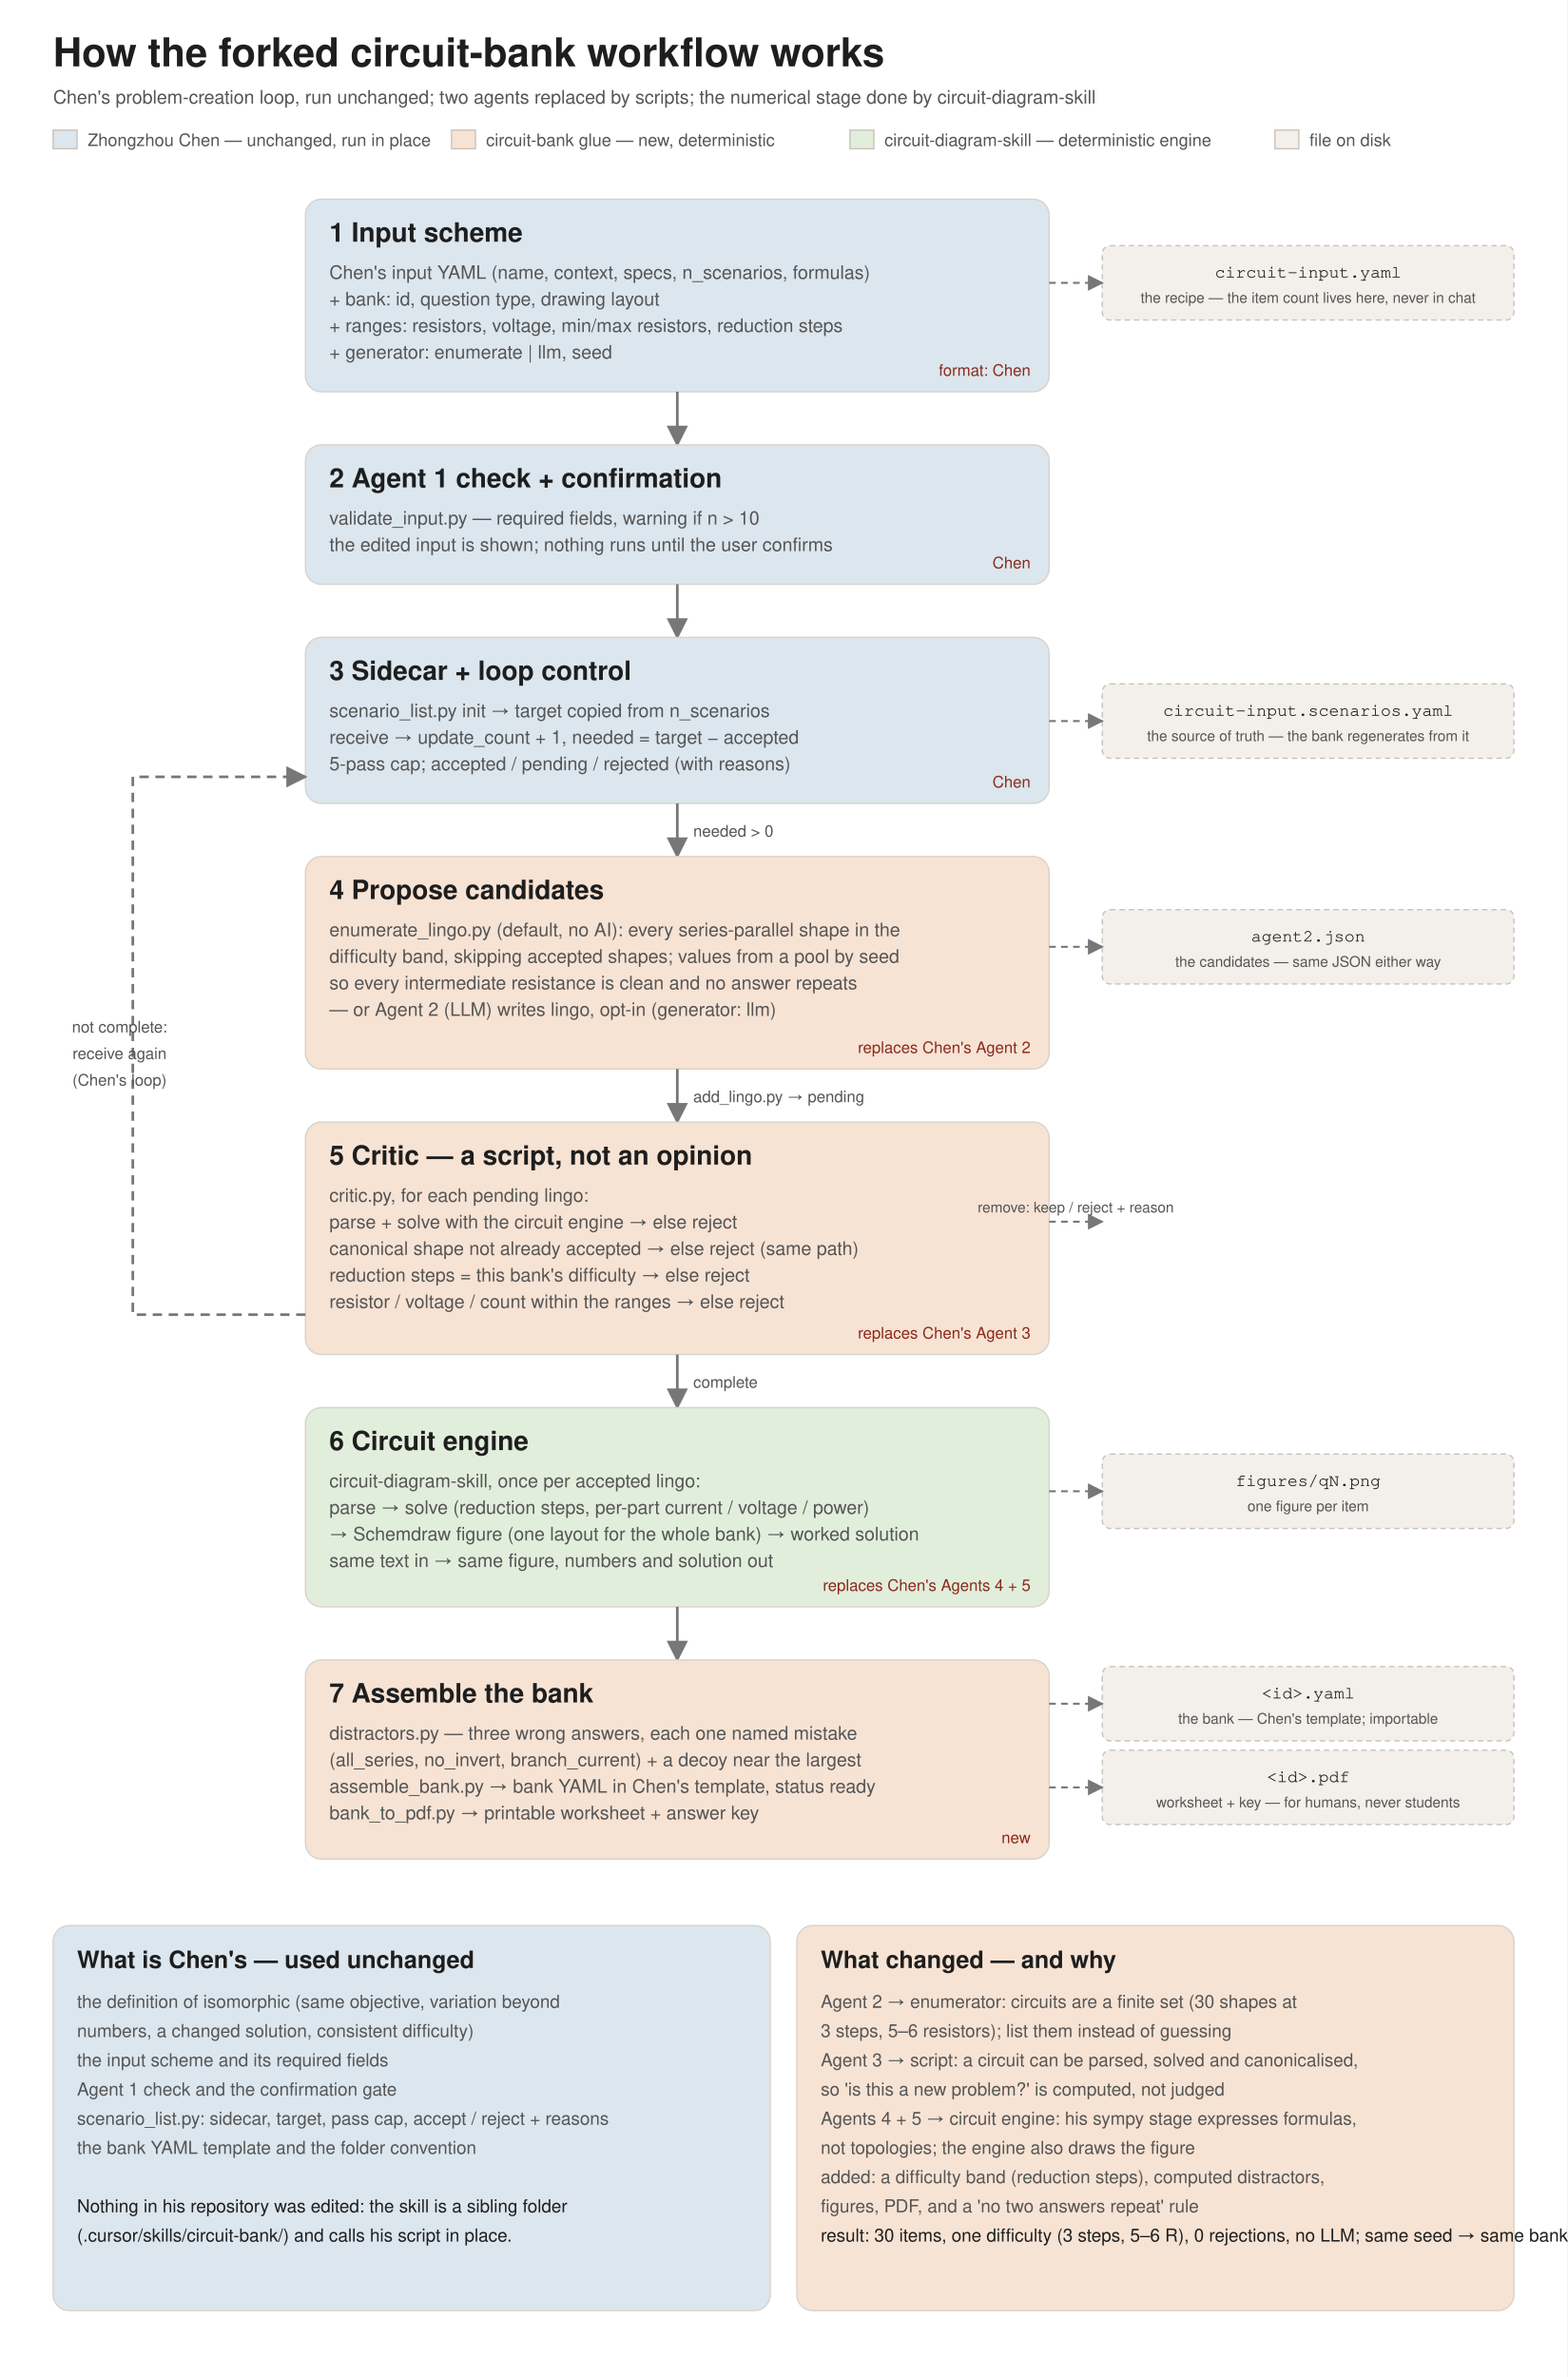
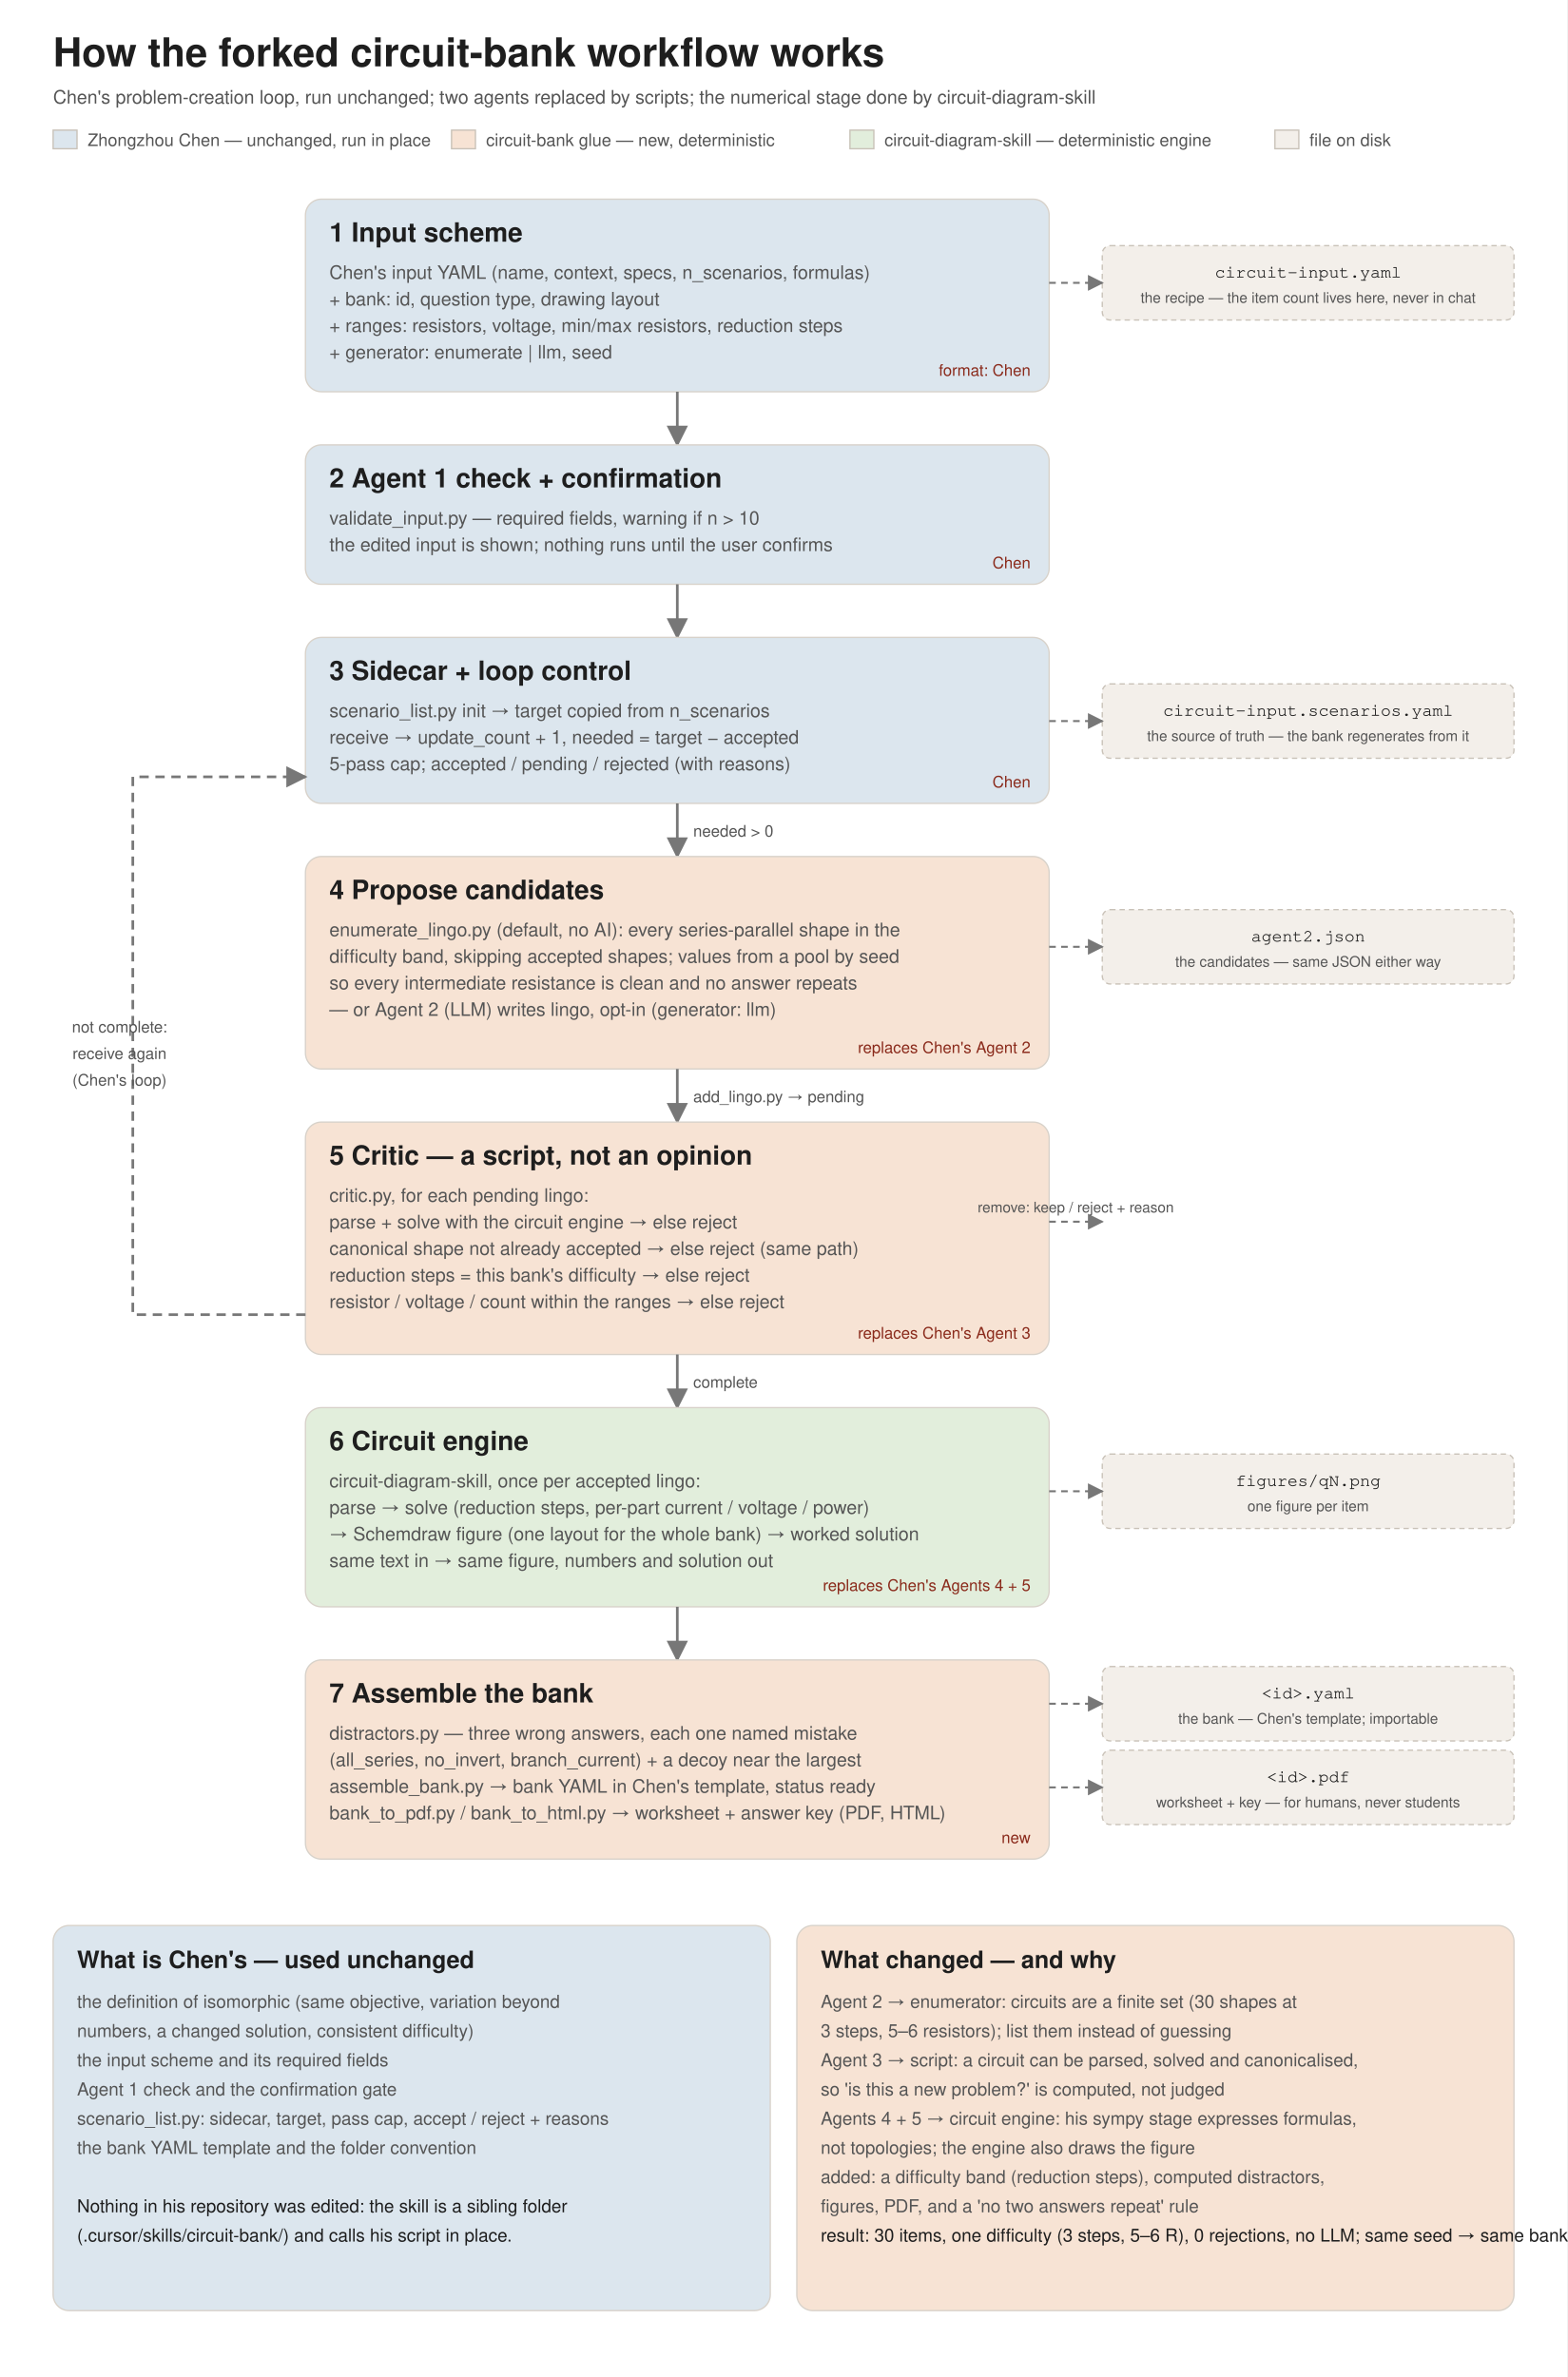
<svg xmlns="http://www.w3.org/2000/svg" width="590" height="895" viewBox="0 0 1180 1790" font-family="Helvetica, Arial, sans-serif">
  <rect width="1180" height="1790" fill="#FFFFFF" />
  <defs>
    <marker id="a" viewBox="0 0 10 10" refX="9" refY="5" markerWidth="8" markerHeight="8" orient="auto-start-reverse">
      <path d="M0,0 L10,5 L0,10 z" fill="#777" />
    </marker>
  </defs>
  <text x="40" y="50" font-size="30" fill="#1E1E1E" text-anchor="start" font-weight="bold" font-family="Helvetica, Arial, sans-serif">How the forked circuit-bank workflow works</text>
  <text x="40" y="78" font-size="14" fill="#555555" text-anchor="start" font-weight="normal" font-family="Helvetica, Arial, sans-serif">Chen's problem-creation loop, run unchanged; two agents replaced by scripts; the numerical stage done by circuit-diagram-skill</text>
  <rect x="40" y="98" width="18" height="14" fill="#DCE6EE" stroke="#C9C2B8" />
  <text x="66" y="110" font-size="13" fill="#555555" text-anchor="start" font-weight="normal" font-family="Helvetica, Arial, sans-serif">Zhongzhou Chen — unchanged, run in place</text>
  <rect x="340" y="98" width="18" height="14" fill="#F7E3D4" stroke="#C9C2B8" />
  <text x="366" y="110" font-size="13" fill="#555555" text-anchor="start" font-weight="normal" font-family="Helvetica, Arial, sans-serif">circuit-bank glue — new, deterministic</text>
  <rect x="640" y="98" width="18" height="14" fill="#E2EEDC" stroke="#C9C2B8" />
  <text x="666" y="110" font-size="13" fill="#555555" text-anchor="start" font-weight="normal" font-family="Helvetica, Arial, sans-serif">circuit-diagram-skill — deterministic engine</text>
  <rect x="960" y="98" width="18" height="14" fill="#F3EFEA" stroke="#C9C2B8" />
  <text x="986" y="110" font-size="13" fill="#555555" text-anchor="start" font-weight="normal" font-family="Helvetica, Arial, sans-serif">file on disk</text>
  <rect x="230" y="150" width="560" height="145" rx="12" fill="#DCE6EE" stroke="#D8D2CA" />
  <text x="248" y="182" font-size="20" fill="#1E1E1E" text-anchor="start" font-weight="bold" font-family="Helvetica, Arial, sans-serif">1  Input scheme</text>
  <text x="248" y="210" font-size="14" fill="#555555" text-anchor="start" font-weight="normal" font-family="Helvetica, Arial, sans-serif">Chen's input YAML (name, context, specs, n_scenarios, formulas)</text>
  <text x="248" y="230" font-size="14" fill="#555555" text-anchor="start" font-weight="normal" font-family="Helvetica, Arial, sans-serif">+ bank: id, question type, drawing layout</text>
  <text x="248" y="250" font-size="14" fill="#555555" text-anchor="start" font-weight="normal" font-family="Helvetica, Arial, sans-serif">+ ranges: resistors, voltage, min/max resistors, reduction steps</text>
  <text x="248" y="270" font-size="14" fill="#555555" text-anchor="start" font-weight="normal" font-family="Helvetica, Arial, sans-serif">+ generator: enumerate | llm, seed</text>
  <text x="776" y="283" font-size="12" fill="#8A2A1B" text-anchor="end" font-weight="normal" font-family="Helvetica, Arial, sans-serif">format: Chen</text>
  <rect x="830" y="185" width="310" height="56" rx="6" fill="#F3EFEA" stroke="#C9C2B8" stroke-dasharray="4,3" />
  <text x="985.0" y="209" font-size="13" fill="#1E1E1E" text-anchor="middle" font-weight="normal" font-family="Menlo, Courier, monospace">circuit-input.yaml</text>
  <text x="985.0" y="228" font-size="11" fill="#555555" text-anchor="middle" font-weight="normal" font-family="Helvetica, Arial, sans-serif">the recipe — the item count lives here, never in chat</text>
  <path d="M790,213 L830,213" stroke="#777" stroke-width="1.5" fill="none" marker-end="url(#a)" stroke-dasharray="5,4" />
  <path d="M510.0,295 L510.0,335" stroke="#777" stroke-width="2" fill="none" marker-end="url(#a)" />
  <rect x="230" y="335" width="560" height="105" rx="12" fill="#DCE6EE" stroke="#D8D2CA" />
  <text x="248" y="367" font-size="20" fill="#1E1E1E" text-anchor="start" font-weight="bold" font-family="Helvetica, Arial, sans-serif">2  Agent 1 check + confirmation</text>
  <text x="248" y="395" font-size="14" fill="#555555" text-anchor="start" font-weight="normal" font-family="Helvetica, Arial, sans-serif">validate_input.py — required fields, warning if n &gt; 10</text>
  <text x="248" y="415" font-size="14" fill="#555555" text-anchor="start" font-weight="normal" font-family="Helvetica, Arial, sans-serif">the edited input is shown; nothing runs until the user confirms</text>
  <text x="776" y="428" font-size="12" fill="#8A2A1B" text-anchor="end" font-weight="normal" font-family="Helvetica, Arial, sans-serif">Chen</text>
  <path d="M510.0,440 L510.0,480" stroke="#777" stroke-width="2" fill="none" marker-end="url(#a)" />
  <rect x="230" y="480" width="560" height="125" rx="12" fill="#DCE6EE" stroke="#D8D2CA" />
  <text x="248" y="512" font-size="20" fill="#1E1E1E" text-anchor="start" font-weight="bold" font-family="Helvetica, Arial, sans-serif">3  Sidecar + loop control</text>
  <text x="248" y="540" font-size="14" fill="#555555" text-anchor="start" font-weight="normal" font-family="Helvetica, Arial, sans-serif">scenario_list.py  init → target copied from n_scenarios</text>
  <text x="248" y="560" font-size="14" fill="#555555" text-anchor="start" font-weight="normal" font-family="Helvetica, Arial, sans-serif">receive → update_count + 1, needed = target − accepted</text>
  <text x="248" y="580" font-size="14" fill="#555555" text-anchor="start" font-weight="normal" font-family="Helvetica, Arial, sans-serif">5-pass cap; accepted / pending / rejected (with reasons)</text>
  <text x="776" y="593" font-size="12" fill="#8A2A1B" text-anchor="end" font-weight="normal" font-family="Helvetica, Arial, sans-serif">Chen</text>
  <rect x="830" y="515" width="310" height="56" rx="6" fill="#F3EFEA" stroke="#C9C2B8" stroke-dasharray="4,3" />
  <text x="985.0" y="539" font-size="13" fill="#1E1E1E" text-anchor="middle" font-weight="normal" font-family="Menlo, Courier, monospace">circuit-input.scenarios.yaml</text>
  <text x="985.0" y="558" font-size="11" fill="#555555" text-anchor="middle" font-weight="normal" font-family="Helvetica, Arial, sans-serif">the source of truth — the bank regenerates from it</text>
  <path d="M790,543 L830,543" stroke="#777" stroke-width="1.5" fill="none" marker-end="url(#a)" stroke-dasharray="5,4" />
  <path d="M510.0,605 L510.0,645" stroke="#777" stroke-width="2" fill="none" marker-end="url(#a)" />
  <text x="522.0" y="630.0" font-size="12" fill="#555555" text-anchor="start" font-weight="normal" font-family="Helvetica, Arial, sans-serif">needed &gt; 0</text>
  <rect x="230" y="645" width="560" height="160" rx="12" fill="#F7E3D4" stroke="#D8D2CA" />
  <text x="248" y="677" font-size="20" fill="#1E1E1E" text-anchor="start" font-weight="bold" font-family="Helvetica, Arial, sans-serif">4  Propose candidates</text>
  <text x="248" y="705" font-size="14" fill="#555555" text-anchor="start" font-weight="normal" font-family="Helvetica, Arial, sans-serif">enumerate_lingo.py (default, no AI): every series-parallel shape in the</text>
  <text x="248" y="725" font-size="14" fill="#555555" text-anchor="start" font-weight="normal" font-family="Helvetica, Arial, sans-serif">difficulty band, skipping accepted shapes; values from a pool by seed</text>
  <text x="248" y="745" font-size="14" fill="#555555" text-anchor="start" font-weight="normal" font-family="Helvetica, Arial, sans-serif">so every intermediate resistance is clean and no answer repeats</text>
  <text x="248" y="765" font-size="14" fill="#555555" text-anchor="start" font-weight="normal" font-family="Helvetica, Arial, sans-serif">— or Agent 2 (LLM) writes lingo, opt-in (generator: llm)</text>
  <text x="776" y="793" font-size="12" fill="#8A2A1B" text-anchor="end" font-weight="normal" font-family="Helvetica, Arial, sans-serif">replaces Chen's Agent 2</text>
  <rect x="830" y="685" width="310" height="56" rx="6" fill="#F3EFEA" stroke="#C9C2B8" stroke-dasharray="4,3" />
  <text x="985.0" y="709" font-size="13" fill="#1E1E1E" text-anchor="middle" font-weight="normal" font-family="Menlo, Courier, monospace">agent2.json</text>
  <text x="985.0" y="728" font-size="11" fill="#555555" text-anchor="middle" font-weight="normal" font-family="Helvetica, Arial, sans-serif">the candidates — same JSON either way</text>
  <path d="M790,713 L830,713" stroke="#777" stroke-width="1.5" fill="none" marker-end="url(#a)" stroke-dasharray="5,4" />
  <path d="M510.0,805 L510.0,845" stroke="#777" stroke-width="2" fill="none" marker-end="url(#a)" />
  <text x="522.0" y="830.0" font-size="12" fill="#555555" text-anchor="start" font-weight="normal" font-family="Helvetica, Arial, sans-serif">add_lingo.py → pending</text>
  <rect x="230" y="845" width="560" height="175" rx="12" fill="#F7E3D4" stroke="#D8D2CA" />
  <text x="248" y="877" font-size="20" fill="#1E1E1E" text-anchor="start" font-weight="bold" font-family="Helvetica, Arial, sans-serif">5  Critic — a script, not an opinion</text>
  <text x="248" y="905" font-size="14" fill="#555555" text-anchor="start" font-weight="normal" font-family="Helvetica, Arial, sans-serif">critic.py, for each pending lingo:</text>
  <text x="248" y="925" font-size="14" fill="#555555" text-anchor="start" font-weight="normal" font-family="Helvetica, Arial, sans-serif">parse + solve with the circuit engine          → else reject</text>
  <text x="248" y="945" font-size="14" fill="#555555" text-anchor="start" font-weight="normal" font-family="Helvetica, Arial, sans-serif">canonical shape not already accepted           → else reject (same path)</text>
  <text x="248" y="965" font-size="14" fill="#555555" text-anchor="start" font-weight="normal" font-family="Helvetica, Arial, sans-serif">reduction steps = this bank's difficulty       → else reject</text>
  <text x="248" y="985" font-size="14" fill="#555555" text-anchor="start" font-weight="normal" font-family="Helvetica, Arial, sans-serif">resistor / voltage / count within the ranges   → else reject</text>
  <text x="776" y="1008" font-size="12" fill="#8A2A1B" text-anchor="end" font-weight="normal" font-family="Helvetica, Arial, sans-serif">replaces Chen's Agent 3</text>
  <path d="M790,920 L830,920" stroke="#777" stroke-width="1.5" fill="none" marker-end="url(#a)" stroke-dasharray="5,4" />
  <text x="810.0" y="913" font-size="11" fill="#555555" text-anchor="middle" font-weight="normal" font-family="Helvetica, Arial, sans-serif">remove: keep / reject + reason</text>
  <path d="M510.0,1020 L510.0,1060" stroke="#777" stroke-width="2" fill="none" marker-end="url(#a)" />
  <text x="522.0" y="1045.0" font-size="12" fill="#555555" text-anchor="start" font-weight="normal" font-family="Helvetica, Arial, sans-serif">complete</text>
  <path d="M230,990 L100,990 L100,585 L230,585" stroke="#777" stroke-width="2" fill="none" stroke-dasharray="7,5" marker-end="url(#a)" />
  <text x="90" y="777.5" font-size="12" fill="#555555" text-anchor="middle" font-weight="normal" font-family="Helvetica, Arial, sans-serif">not complete:</text>
  <text x="90" y="797.5" font-size="12" fill="#555555" text-anchor="middle" font-weight="normal" font-family="Helvetica, Arial, sans-serif">receive again</text>
  <text x="90" y="817.5" font-size="12" fill="#555555" text-anchor="middle" font-weight="normal" font-family="Helvetica, Arial, sans-serif">(Chen's loop)</text>
  <rect x="230" y="1060" width="560" height="150" rx="12" fill="#E2EEDC" stroke="#D8D2CA" />
  <text x="248" y="1092" font-size="20" fill="#1E1E1E" text-anchor="start" font-weight="bold" font-family="Helvetica, Arial, sans-serif">6  Circuit engine</text>
  <text x="248" y="1120" font-size="14" fill="#555555" text-anchor="start" font-weight="normal" font-family="Helvetica, Arial, sans-serif">circuit-diagram-skill, once per accepted lingo:</text>
  <text x="248" y="1140" font-size="14" fill="#555555" text-anchor="start" font-weight="normal" font-family="Helvetica, Arial, sans-serif">parse → solve (reduction steps, per-part current / voltage / power)</text>
  <text x="248" y="1160" font-size="14" fill="#555555" text-anchor="start" font-weight="normal" font-family="Helvetica, Arial, sans-serif">→ Schemdraw figure (one layout for the whole bank) → worked solution</text>
  <text x="248" y="1180" font-size="14" fill="#555555" text-anchor="start" font-weight="normal" font-family="Helvetica, Arial, sans-serif">same text in → same figure, numbers and solution out</text>
  <text x="776" y="1198" font-size="12" fill="#8A2A1B" text-anchor="end" font-weight="normal" font-family="Helvetica, Arial, sans-serif">replaces Chen's Agents 4 + 5</text>
  <rect x="830" y="1095" width="310" height="56" rx="6" fill="#F3EFEA" stroke="#C9C2B8" stroke-dasharray="4,3" />
  <text x="985.0" y="1119" font-size="13" fill="#1E1E1E" text-anchor="middle" font-weight="normal" font-family="Menlo, Courier, monospace">figures/qN.png</text>
  <text x="985.0" y="1138" font-size="11" fill="#555555" text-anchor="middle" font-weight="normal" font-family="Helvetica, Arial, sans-serif">one figure per item</text>
  <path d="M790,1123 L830,1123" stroke="#777" stroke-width="1.5" fill="none" marker-end="url(#a)" stroke-dasharray="5,4" />
  <path d="M510.0,1210 L510.0,1250" stroke="#777" stroke-width="2" fill="none" marker-end="url(#a)" />
  <rect x="230" y="1250" width="560" height="150" rx="12" fill="#F7E3D4" stroke="#D8D2CA" />
  <text x="248" y="1282" font-size="20" fill="#1E1E1E" text-anchor="start" font-weight="bold" font-family="Helvetica, Arial, sans-serif">7  Assemble the bank</text>
  <text x="248" y="1310" font-size="14" fill="#555555" text-anchor="start" font-weight="normal" font-family="Helvetica, Arial, sans-serif">distractors.py — three wrong answers, each one named mistake</text>
  <text x="248" y="1330" font-size="14" fill="#555555" text-anchor="start" font-weight="normal" font-family="Helvetica, Arial, sans-serif">(all_series, no_invert, branch_current) + a decoy near the largest</text>
  <text x="248" y="1350" font-size="14" fill="#555555" text-anchor="start" font-weight="normal" font-family="Helvetica, Arial, sans-serif">assemble_bank.py → bank YAML in Chen's template, status ready</text>
-   <text x="248" y="1370" font-size="14" fill="#555555" text-anchor="start" font-weight="normal" font-family="Helvetica, Arial, sans-serif">bank_to_pdf.py → printable worksheet + answer key</text>
+   <text x="248" y="1370" font-size="14" fill="#555555" text-anchor="start" font-weight="normal" font-family="Helvetica, Arial, sans-serif">bank_to_pdf.py / bank_to_html.py → worksheet + answer key (PDF, HTML)</text>
  <text x="776" y="1388" font-size="12" fill="#8A2A1B" text-anchor="end" font-weight="normal" font-family="Helvetica, Arial, sans-serif">new</text>
  <rect x="830" y="1255" width="310" height="56" rx="6" fill="#F3EFEA" stroke="#C9C2B8" stroke-dasharray="4,3" />
  <text x="985.0" y="1279" font-size="13" fill="#1E1E1E" text-anchor="middle" font-weight="normal" font-family="Menlo, Courier, monospace">&lt;id&gt;.yaml</text>
  <text x="985.0" y="1298" font-size="11" fill="#555555" text-anchor="middle" font-weight="normal" font-family="Helvetica, Arial, sans-serif">the bank — Chen's template; importable</text>
  <path d="M790,1283 L830,1283" stroke="#777" stroke-width="1.5" fill="none" marker-end="url(#a)" stroke-dasharray="5,4" />
  <rect x="830" y="1318" width="310" height="56" rx="6" fill="#F3EFEA" stroke="#C9C2B8" stroke-dasharray="4,3" />
  <text x="985.0" y="1342" font-size="13" fill="#1E1E1E" text-anchor="middle" font-weight="normal" font-family="Menlo, Courier, monospace">&lt;id&gt;.pdf</text>
  <text x="985.0" y="1361" font-size="11" fill="#555555" text-anchor="middle" font-weight="normal" font-family="Helvetica, Arial, sans-serif">worksheet + key — for humans, never students</text>
  <path d="M790,1346 L830,1346" stroke="#777" stroke-width="1.5" fill="none" marker-end="url(#a)" stroke-dasharray="5,4" />
  <rect x="40" y="1450" width="540.0" height="290" rx="12" fill="#DCE6EE" stroke="#D8D2CA" />
  <text x="58" y="1482" font-size="18" fill="#1E1E1E" text-anchor="start" font-weight="bold" font-family="Helvetica, Arial, sans-serif">What is Chen's — used unchanged</text>
  <text x="58" y="1512" font-size="13.5" fill="#555555" text-anchor="start" font-weight="normal" font-family="Helvetica, Arial, sans-serif">the definition of isomorphic (same objective, variation beyond</text>
  <text x="58" y="1534" font-size="13.5" fill="#555555" text-anchor="start" font-weight="normal" font-family="Helvetica, Arial, sans-serif">   numbers, a changed solution, consistent difficulty)</text>
  <text x="58" y="1556" font-size="13.5" fill="#555555" text-anchor="start" font-weight="normal" font-family="Helvetica, Arial, sans-serif">the input scheme and its required fields</text>
  <text x="58" y="1578" font-size="13.5" fill="#555555" text-anchor="start" font-weight="normal" font-family="Helvetica, Arial, sans-serif">Agent 1 check and the confirmation gate</text>
  <text x="58" y="1600" font-size="13.5" fill="#555555" text-anchor="start" font-weight="normal" font-family="Helvetica, Arial, sans-serif">scenario_list.py: sidecar, target, pass cap, accept / reject + reasons</text>
  <text x="58" y="1622" font-size="13.5" fill="#555555" text-anchor="start" font-weight="normal" font-family="Helvetica, Arial, sans-serif">the bank YAML template and the folder convention</text>
  <text x="58" y="1644" font-size="13.5" fill="#555555" text-anchor="start" font-weight="normal" font-family="Helvetica, Arial, sans-serif" />
  <text x="58" y="1666" font-size="13.5" fill="#1E1E1E" text-anchor="start" font-weight="normal" font-family="Helvetica, Arial, sans-serif">Nothing in his repository was edited: the skill is a sibling folder</text>
  <text x="58" y="1688" font-size="13.5" fill="#1E1E1E" text-anchor="start" font-weight="normal" font-family="Helvetica, Arial, sans-serif">(.cursor/skills/circuit-bank/) and calls his script in place.</text>
  <rect x="600.0" y="1450" width="540.0" height="290" rx="12" fill="#F7E3D4" stroke="#D8D2CA" />
  <text x="618.0" y="1482" font-size="18" fill="#1E1E1E" text-anchor="start" font-weight="bold" font-family="Helvetica, Arial, sans-serif">What changed — and why</text>
  <text x="618.0" y="1512" font-size="13.5" fill="#555555" text-anchor="start" font-weight="normal" font-family="Helvetica, Arial, sans-serif">Agent 2 → enumerator: circuits are a finite set (30 shapes at</text>
  <text x="618.0" y="1534" font-size="13.5" fill="#555555" text-anchor="start" font-weight="normal" font-family="Helvetica, Arial, sans-serif">   3 steps, 5–6 resistors); list them instead of guessing</text>
  <text x="618.0" y="1556" font-size="13.5" fill="#555555" text-anchor="start" font-weight="normal" font-family="Helvetica, Arial, sans-serif">Agent 3 → script: a circuit can be parsed, solved and canonicalised,</text>
  <text x="618.0" y="1578" font-size="13.5" fill="#555555" text-anchor="start" font-weight="normal" font-family="Helvetica, Arial, sans-serif">   so 'is this a new problem?' is computed, not judged</text>
  <text x="618.0" y="1600" font-size="13.5" fill="#555555" text-anchor="start" font-weight="normal" font-family="Helvetica, Arial, sans-serif">Agents 4 + 5 → circuit engine: his sympy stage expresses formulas,</text>
  <text x="618.0" y="1622" font-size="13.5" fill="#555555" text-anchor="start" font-weight="normal" font-family="Helvetica, Arial, sans-serif">   not topologies; the engine also draws the figure</text>
  <text x="618.0" y="1644" font-size="13.5" fill="#555555" text-anchor="start" font-weight="normal" font-family="Helvetica, Arial, sans-serif">added: a difficulty band (reduction steps), computed distractors,</text>
  <text x="618.0" y="1666" font-size="13.5" fill="#555555" text-anchor="start" font-weight="normal" font-family="Helvetica, Arial, sans-serif">   figures, PDF, and a 'no two answers repeat' rule</text>
  <text x="618.0" y="1688" font-size="13.5" fill="#1E1E1E" text-anchor="start" font-weight="normal" font-family="Helvetica, Arial, sans-serif">result: 30 items, one difficulty (3 steps, 5–6 R), 0 rejections, no LLM; same seed → same bank</text>
</svg>
